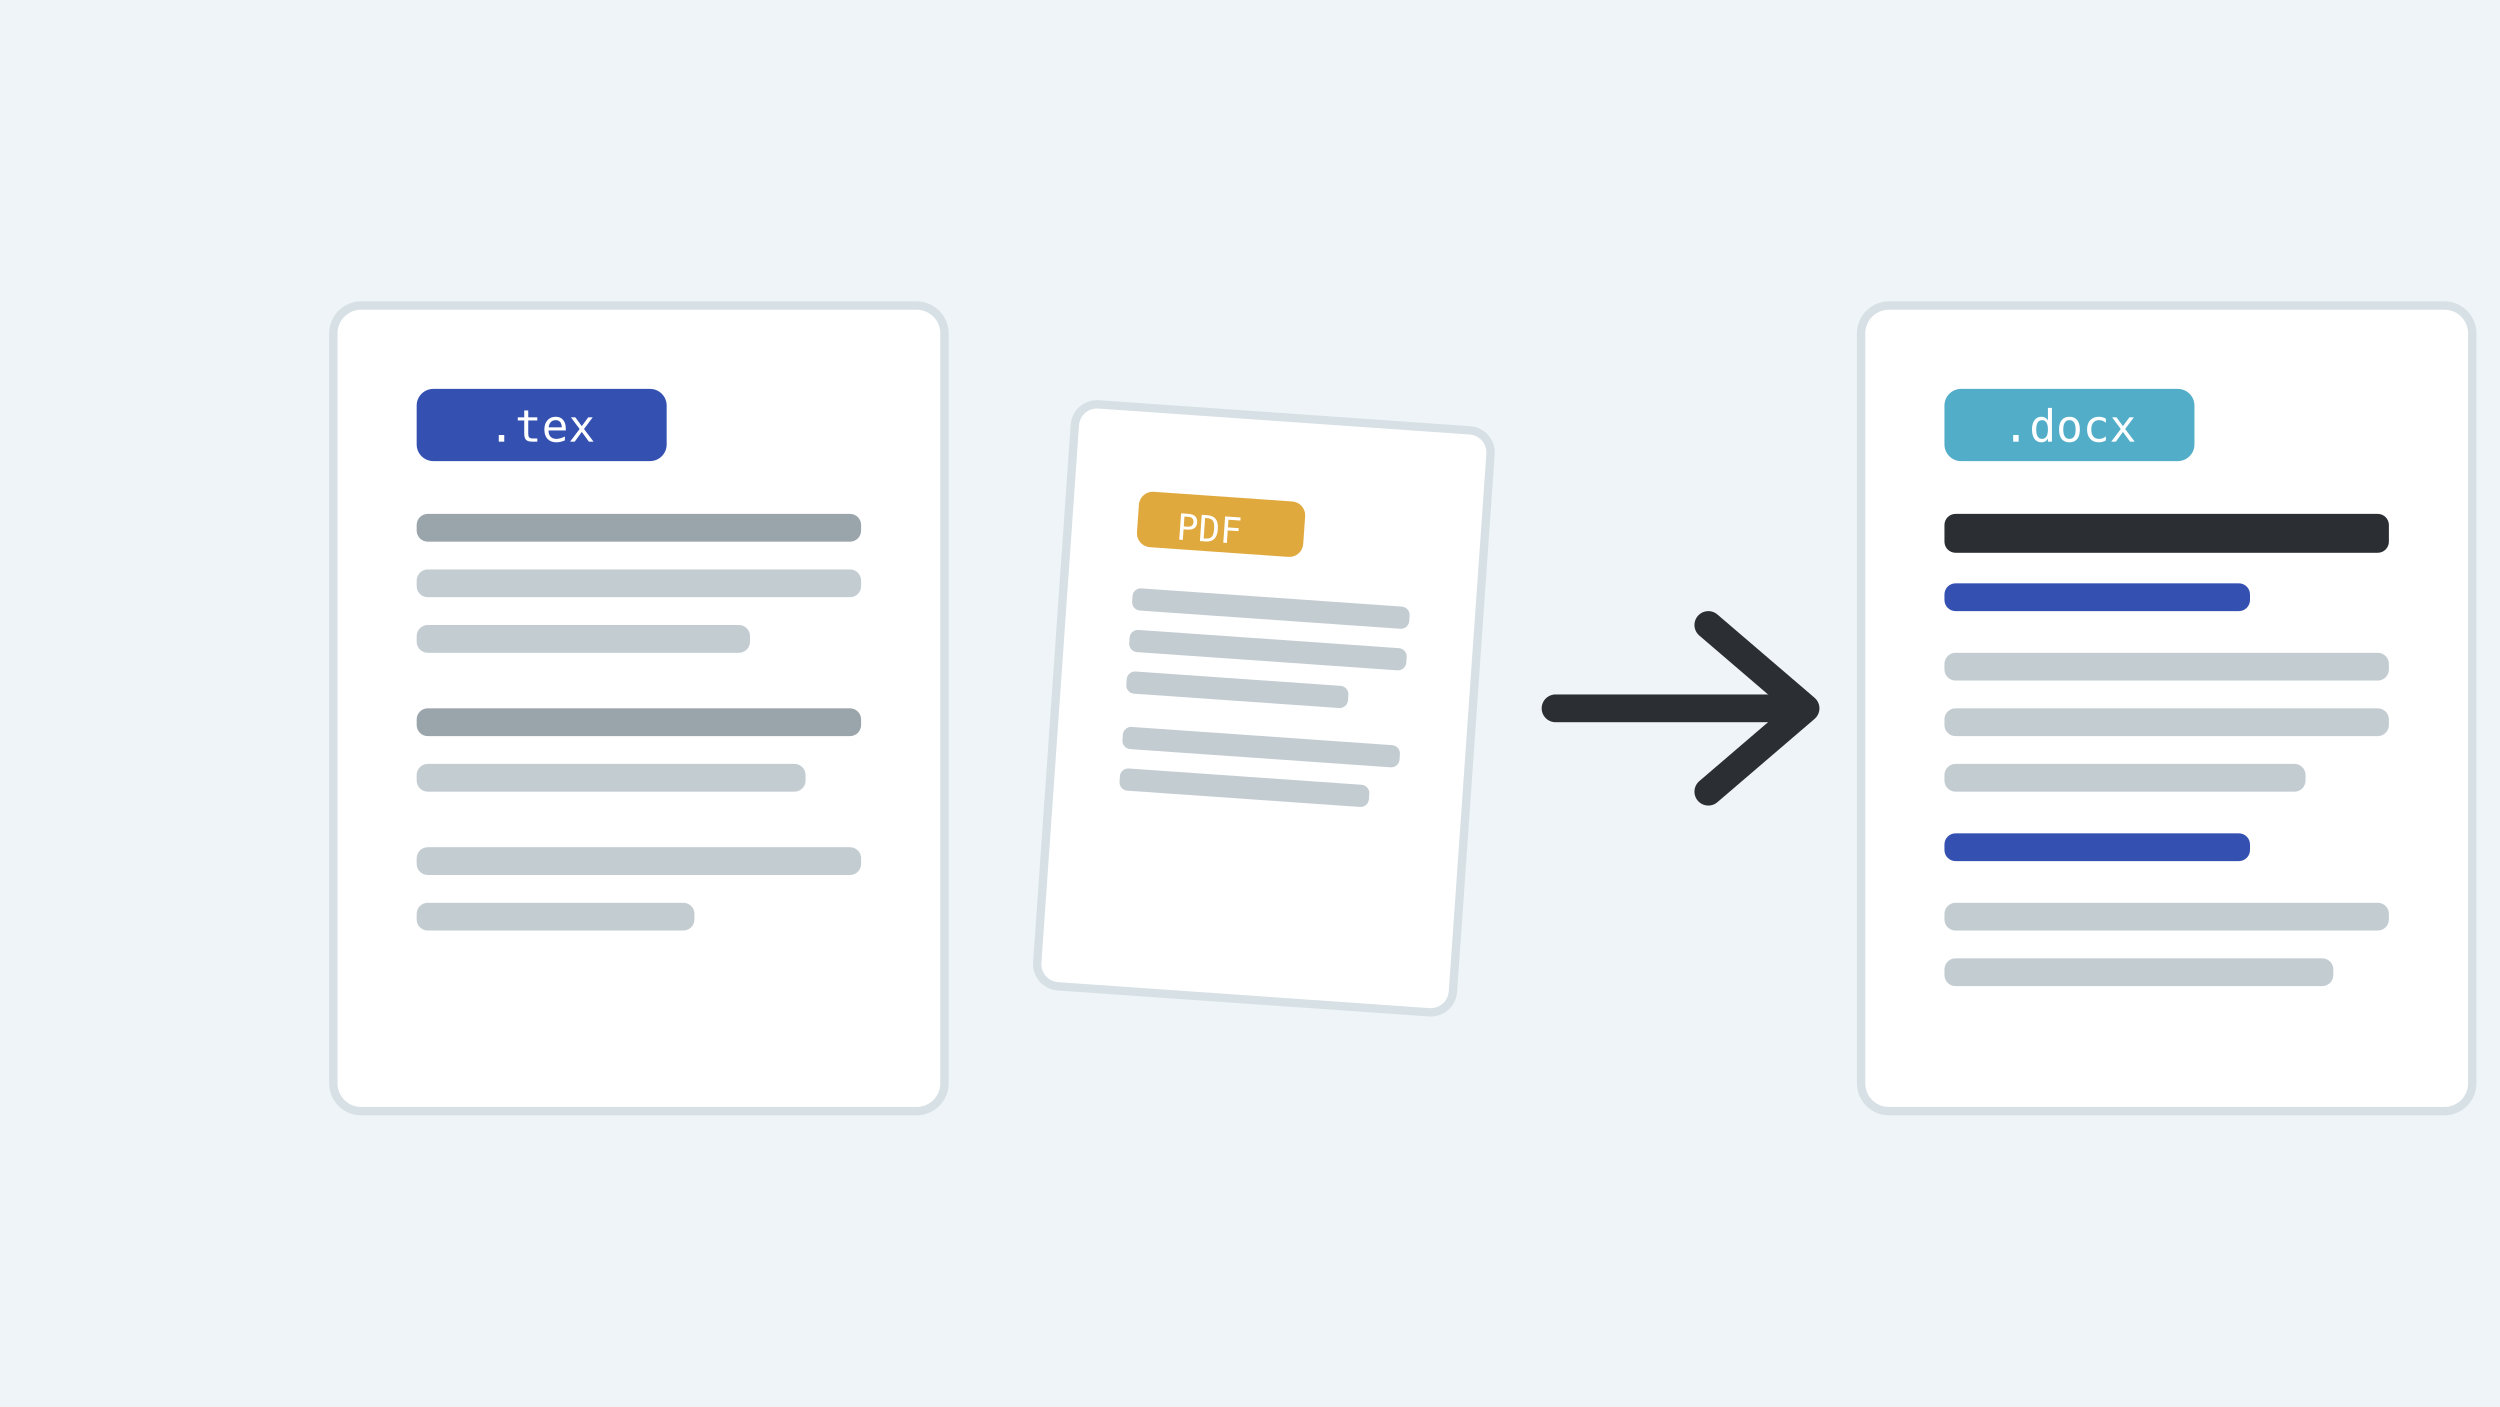
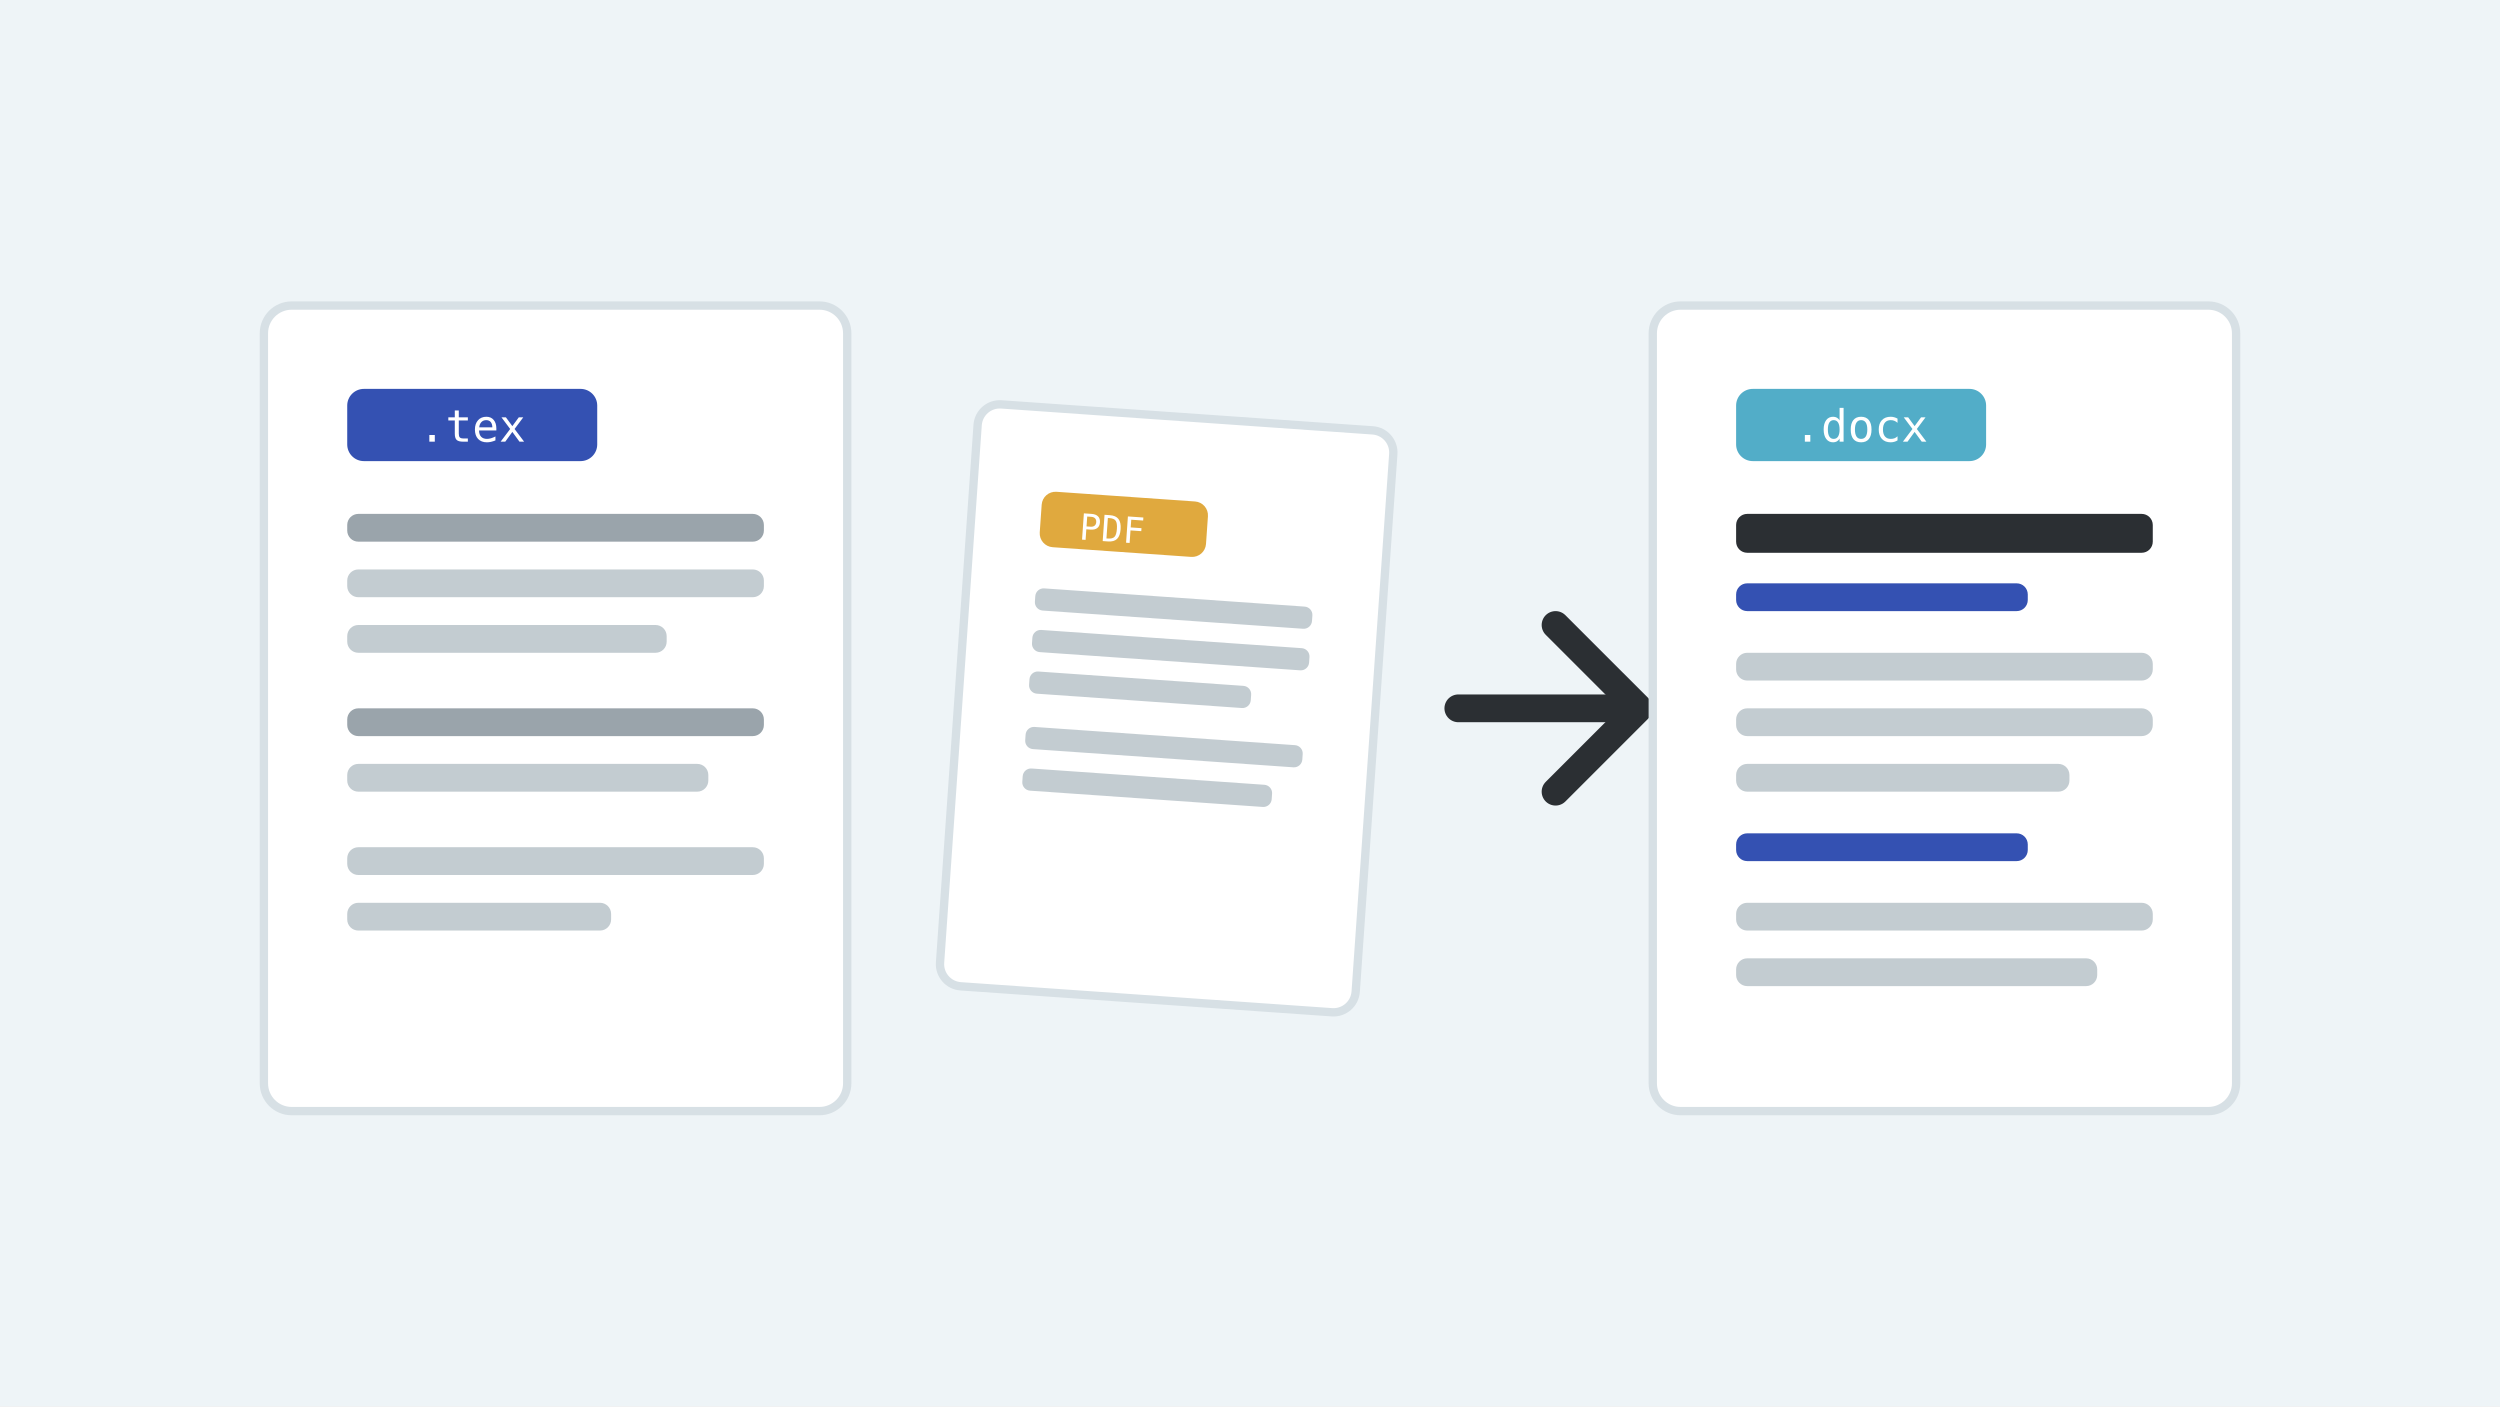
<svg xmlns="http://www.w3.org/2000/svg" viewBox="0 0 900 506.25" role="img" aria-labelledby="tw-title tw-desc">
  <rect width="900" height="506.25" fill="#eef4f7" />
  <g>
-     <rect x="120" y="110" width="220" height="290" rx="10" fill="#ffffff" stroke="#d7e0e5" stroke-width="3" />
-     <rect x="150" y="140" width="90" height="26" rx="6" fill="#3451b2" />
-     <text x="195" y="159" text-anchor="middle" font-family="monospace" font-size="16" fill="#ffffff">.tex</text>
-     <rect x="150" y="185" width="160" height="10" rx="4" fill="#9aa4ab" />
-     <rect x="150" y="205" width="160" height="10" rx="4" fill="#c3ccd1" />
-     <rect x="150" y="225" width="120" height="10" rx="4" fill="#c3ccd1" />
-     <rect x="150" y="255" width="160" height="10" rx="4" fill="#9aa4ab" />
-     <rect x="150" y="275" width="140" height="10" rx="4" fill="#c3ccd1" />
-     <rect x="150" y="305" width="160" height="10" rx="4" fill="#c3ccd1" />
-     <rect x="150" y="325" width="100" height="10" rx="4" fill="#c3ccd1" />
+     <rect x="95" y="110" width="210" height="290" rx="10" fill="#ffffff" stroke="#d7e0e5" stroke-width="3" />
+     <rect x="125" y="140" width="90" height="26" rx="6" fill="#3451b2" />
+     <text x="170" y="159" text-anchor="middle" font-family="monospace" font-size="16" fill="#ffffff">.tex</text>
+     <rect x="125" y="185" width="150" height="10" rx="4" fill="#9aa4ab" />
+     <rect x="125" y="205" width="150" height="10" rx="4" fill="#c3ccd1" />
+     <rect x="125" y="225" width="115" height="10" rx="4" fill="#c3ccd1" />
+     <rect x="125" y="255" width="150" height="10" rx="4" fill="#9aa4ab" />
+     <rect x="125" y="275" width="130" height="10" rx="4" fill="#c3ccd1" />
+     <rect x="125" y="305" width="150" height="10" rx="4" fill="#c3ccd1" />
+     <rect x="125" y="325" width="95" height="10" rx="4" fill="#c3ccd1" />
  </g>
  <g>
-     <rect x="380" y="150" width="150" height="210" rx="8" fill="#ffffff" stroke="#d7e0e5" stroke-width="3" transform="rotate(4 455 255)" />
-     <rect x="405" y="180" width="60" height="20" rx="5" fill="#e0a93e" transform="rotate(4 455 255)" />
-     <text x="435" y="195" text-anchor="middle" font-family="monospace" font-size="13" fill="#ffffff" transform="rotate(4 435 195)">PDF</text>
-     <rect x="405" y="215" width="100" height="8" rx="3" fill="#c3ccd1" transform="rotate(4 455 255)" />
-     <rect x="405" y="230" width="100" height="8" rx="3" fill="#c3ccd1" transform="rotate(4 455 255)" />
-     <rect x="405" y="245" width="80" height="8" rx="3" fill="#c3ccd1" transform="rotate(4 455 255)" />
-     <rect x="405" y="265" width="100" height="8" rx="3" fill="#c3ccd1" transform="rotate(4 455 255)" />
-     <rect x="405" y="280" width="90" height="8" rx="3" fill="#c3ccd1" transform="rotate(4 455 255)" />
+     <rect x="345" y="150" width="150" height="210" rx="8" fill="#ffffff" stroke="#d7e0e5" stroke-width="3" transform="rotate(4 420 255)" />
+     <rect x="370" y="180" width="60" height="20" rx="5" fill="#e0a93e" transform="rotate(4 420 255)" />
+     <text x="400" y="195" text-anchor="middle" font-family="monospace" font-size="13" fill="#ffffff" transform="rotate(4 400 195)">PDF</text>
+     <rect x="370" y="215" width="100" height="8" rx="3" fill="#c3ccd1" transform="rotate(4 420 255)" />
+     <rect x="370" y="230" width="100" height="8" rx="3" fill="#c3ccd1" transform="rotate(4 420 255)" />
+     <rect x="370" y="245" width="80" height="8" rx="3" fill="#c3ccd1" transform="rotate(4 420 255)" />
+     <rect x="370" y="265" width="100" height="8" rx="3" fill="#c3ccd1" transform="rotate(4 420 255)" />
+     <rect x="370" y="280" width="90" height="8" rx="3" fill="#c3ccd1" transform="rotate(4 420 255)" />
  </g>
  <g>
-     <line x1="560" y1="255" x2="640" y2="255" stroke="#2b2f33" stroke-width="10" stroke-linecap="round" />
-     <polyline points="615,225 650,255 615,285" fill="none" stroke="#2b2f33" stroke-width="10" stroke-linecap="round" stroke-linejoin="round" />
+     <line x1="525" y1="255" x2="585" y2="255" stroke="#2b2f33" stroke-width="10" stroke-linecap="round" />
+     <polyline points="560,225 590,255 560,285" fill="none" stroke="#2b2f33" stroke-width="10" stroke-linecap="round" stroke-linejoin="round" />
  </g>
  <g>
-     <rect x="670" y="110" width="220" height="290" rx="10" fill="#ffffff" stroke="#d7e0e5" stroke-width="3" />
-     <rect x="700" y="140" width="90" height="26" rx="6" fill="#52adc8" />
-     <text x="745" y="159" text-anchor="middle" font-family="monospace" font-size="16" fill="#ffffff">.docx</text>
-     <rect x="700" y="185" width="160" height="14" rx="4" fill="#2b2f33" />
-     <rect x="700" y="210" width="110" height="10" rx="4" fill="#3451b2" />
-     <rect x="700" y="235" width="160" height="10" rx="4" fill="#c3ccd1" />
-     <rect x="700" y="255" width="160" height="10" rx="4" fill="#c3ccd1" />
-     <rect x="700" y="275" width="130" height="10" rx="4" fill="#c3ccd1" />
-     <rect x="700" y="300" width="110" height="10" rx="4" fill="#3451b2" />
-     <rect x="700" y="325" width="160" height="10" rx="4" fill="#c3ccd1" />
-     <rect x="700" y="345" width="140" height="10" rx="4" fill="#c3ccd1" />
+     <rect x="595" y="110" width="210" height="290" rx="10" fill="#ffffff" stroke="#d7e0e5" stroke-width="3" />
+     <rect x="625" y="140" width="90" height="26" rx="6" fill="#52adc8" />
+     <text x="670" y="159" text-anchor="middle" font-family="monospace" font-size="16" fill="#ffffff">.docx</text>
+     <rect x="625" y="185" width="150" height="14" rx="4" fill="#2b2f33" />
+     <rect x="625" y="210" width="105" height="10" rx="4" fill="#3451b2" />
+     <rect x="625" y="235" width="150" height="10" rx="4" fill="#c3ccd1" />
+     <rect x="625" y="255" width="150" height="10" rx="4" fill="#c3ccd1" />
+     <rect x="625" y="275" width="120" height="10" rx="4" fill="#c3ccd1" />
+     <rect x="625" y="300" width="105" height="10" rx="4" fill="#3451b2" />
+     <rect x="625" y="325" width="150" height="10" rx="4" fill="#c3ccd1" />
+     <rect x="625" y="345" width="130" height="10" rx="4" fill="#c3ccd1" />
  </g>
</svg>
